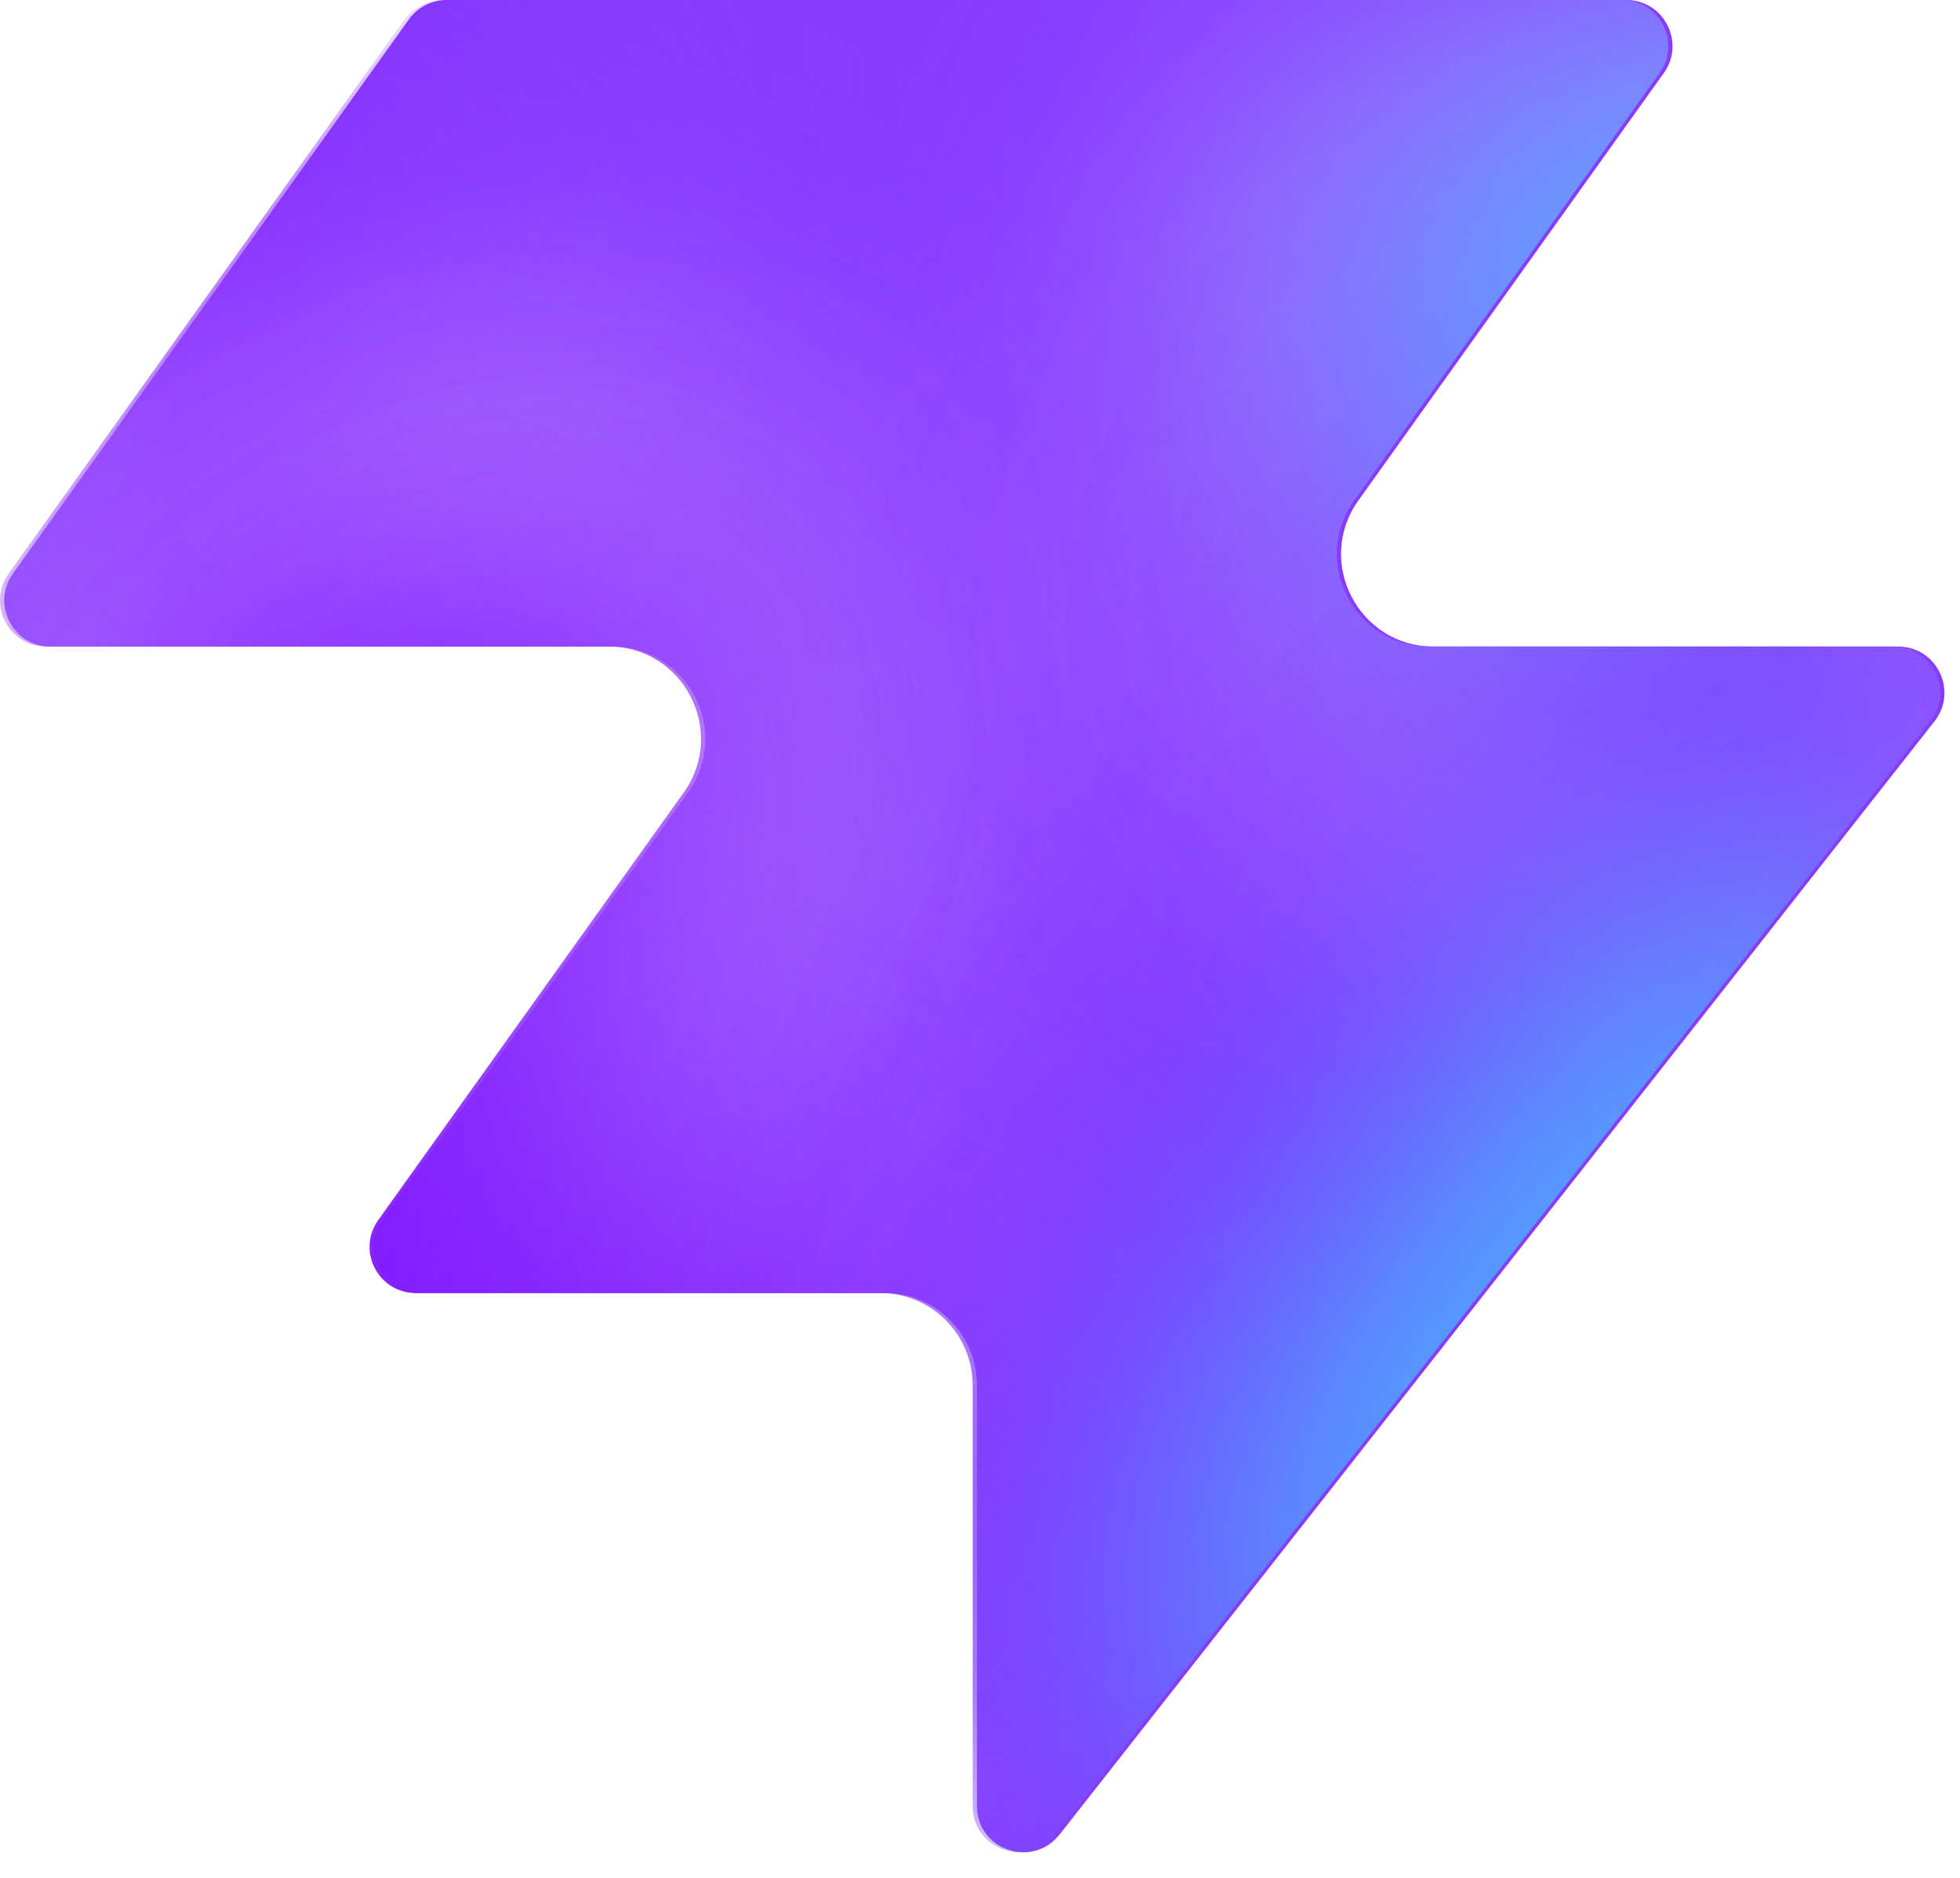
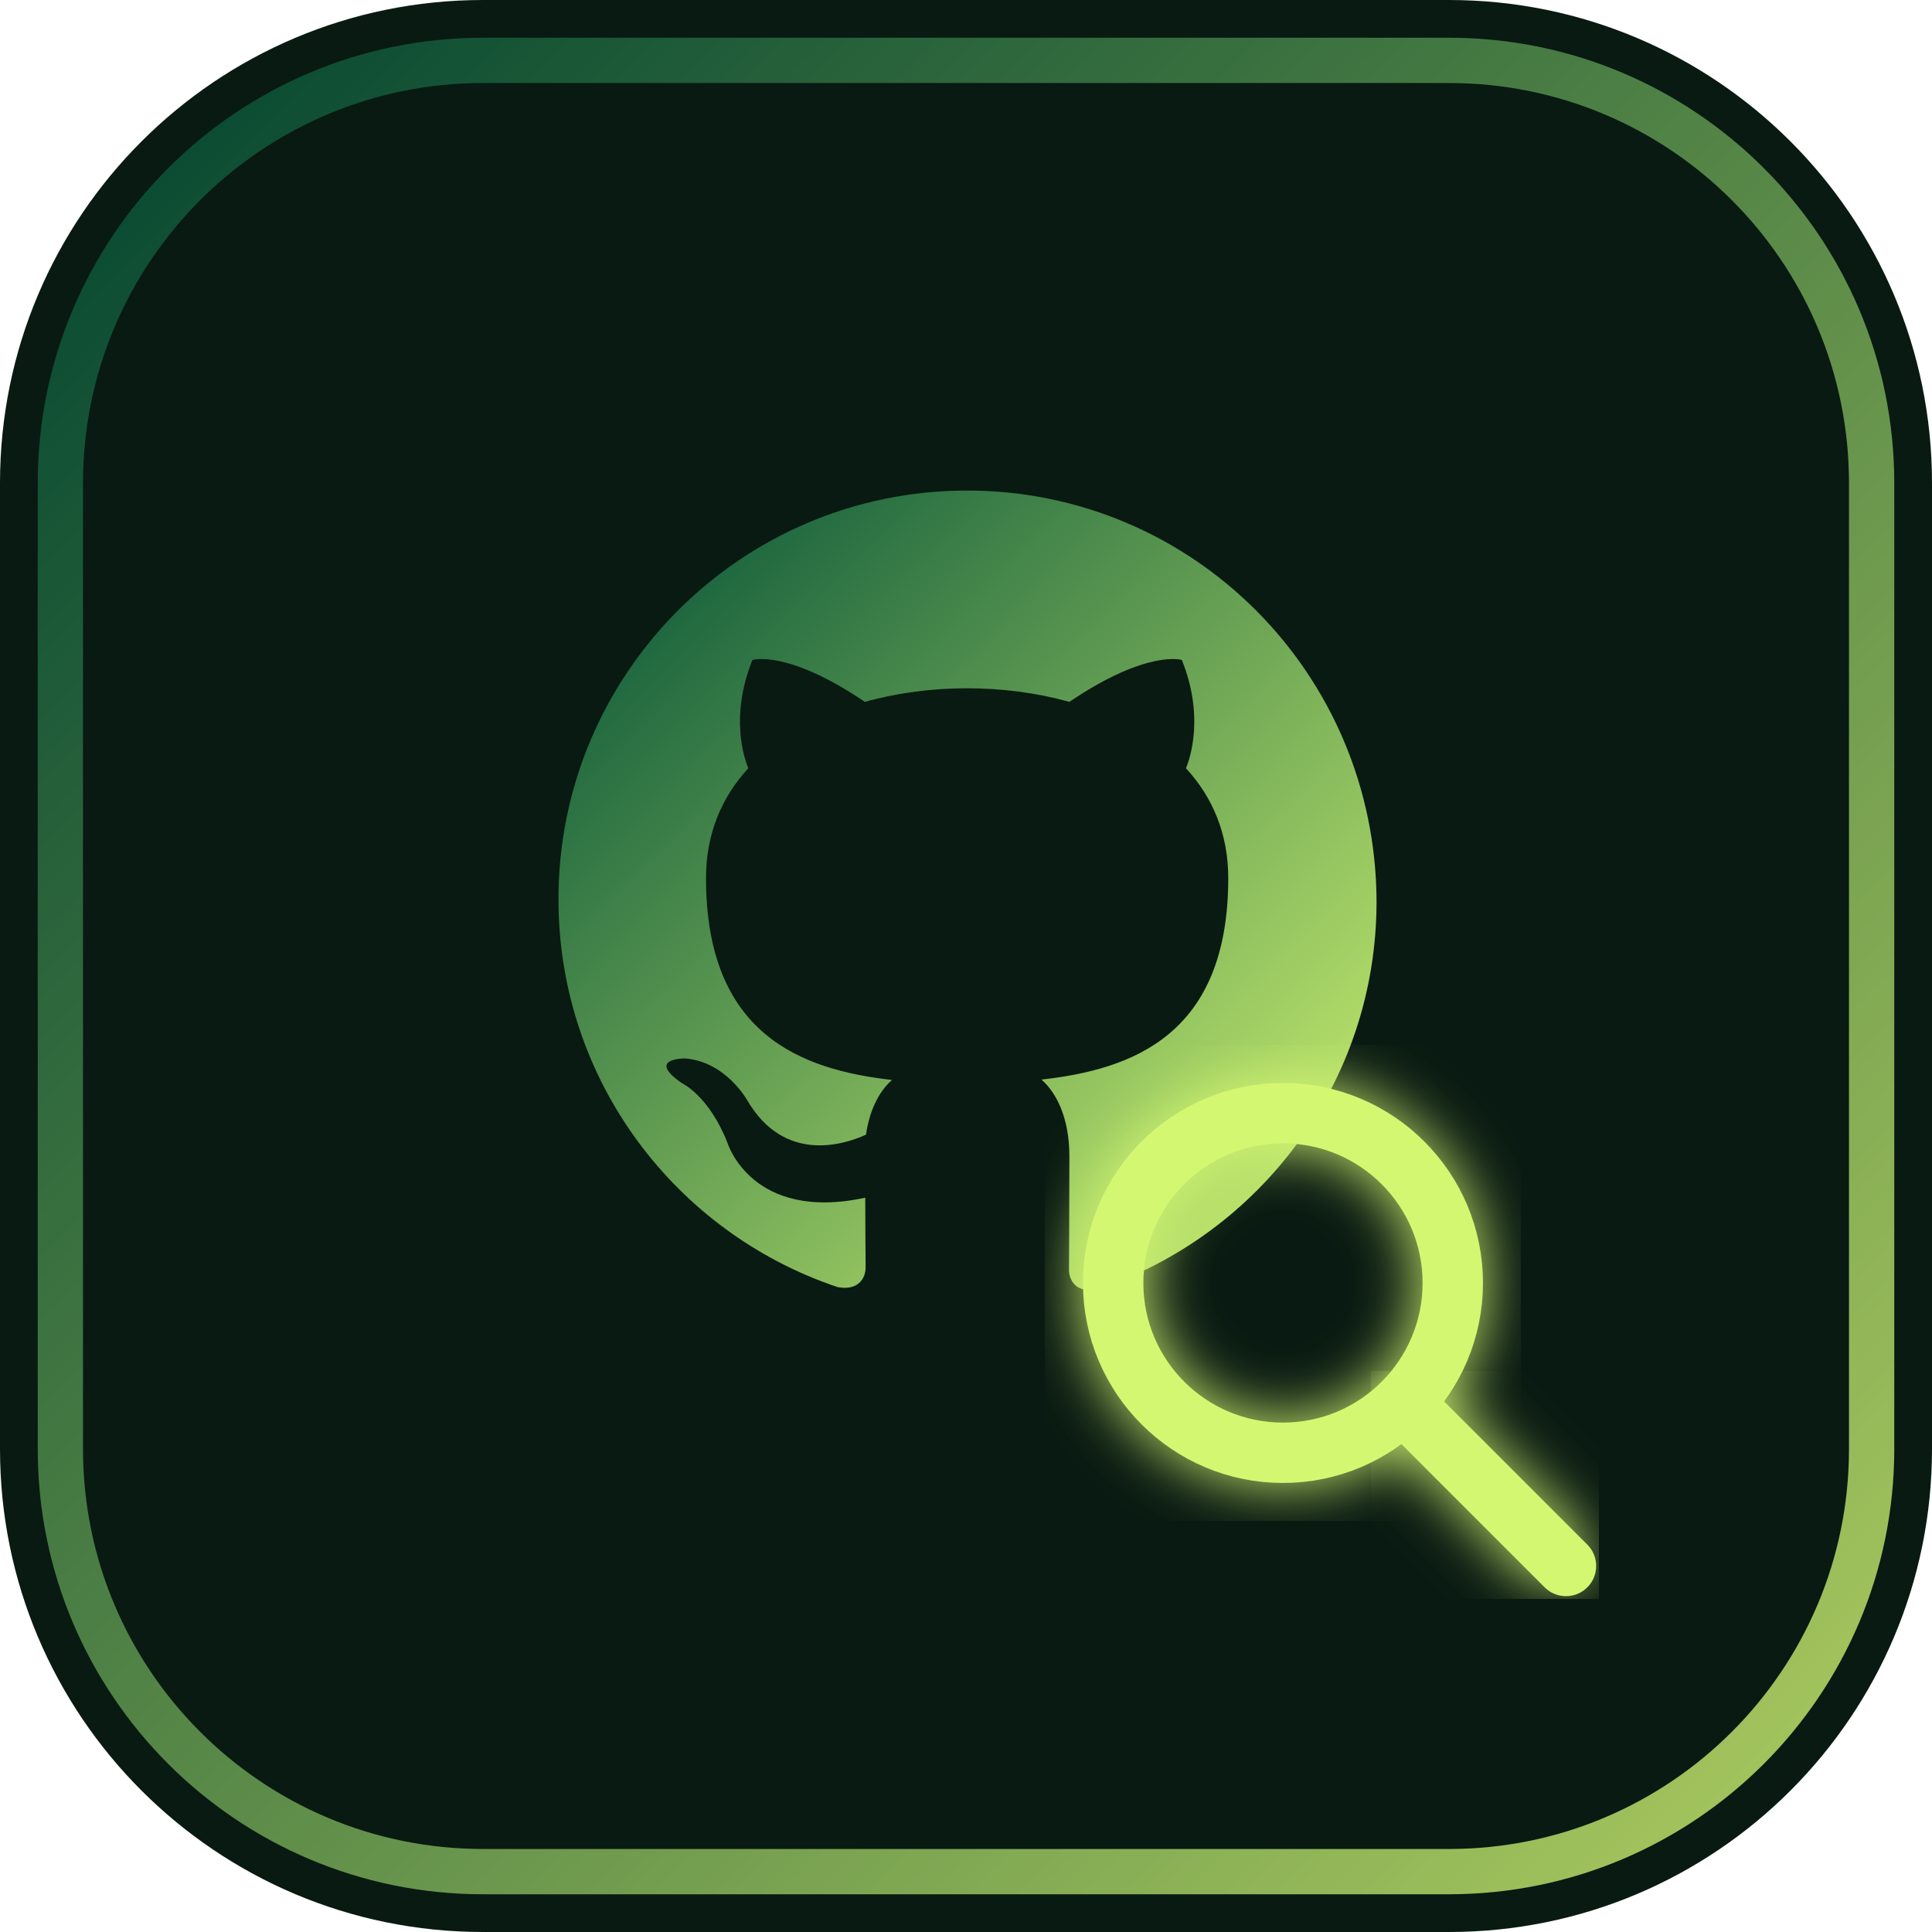
- <svg xmlns="http://www.w3.org/2000/svg" width="48" height="46" fill="none" viewBox="0 0 48 46">
-   <path fill="#863bff" d="M25.946 44.938c-.664.845-2.021.375-2.021-.698V33.937a2.26 2.26 0 0 0-2.262-2.262H10.287c-.92 0-1.456-1.04-.92-1.788l7.48-10.471c1.07-1.497 0-3.578-1.842-3.578H1.237c-.92 0-1.456-1.04-.92-1.788L10.013.474c.214-.297.556-.474.92-.474h28.894c.92 0 1.456 1.04.92 1.788l-7.48 10.471c-1.07 1.498 0 3.579 1.842 3.579h11.377c.943 0 1.473 1.088.89 1.83L25.947 44.94z" style="fill:#863bff;fill:color(display-p3 .525 .23 1);fill-opacity:1" />
-   <mask id="a" width="48" height="46" x="0" y="0" maskUnits="userSpaceOnUse" style="mask-type:alpha">
-     <path fill="#000" d="M25.842 44.938c-.664.844-2.021.375-2.021-.698V33.937a2.26 2.26 0 0 0-2.262-2.262H10.183c-.92 0-1.456-1.04-.92-1.788l7.48-10.471c1.07-1.498 0-3.579-1.842-3.579H1.133c-.92 0-1.456-1.04-.92-1.787L9.91.473c.214-.297.556-.474.92-.474h28.894c.92 0 1.456 1.04.92 1.788l-7.48 10.471c-1.07 1.498 0 3.578 1.842 3.578h11.377c.943 0 1.473 1.088.89 1.832L25.843 44.94z" style="fill:#000;fill-opacity:1" />
-   </mask>
-   <g mask="url(#a)">
-     <g filter="url(#b)">
-       <ellipse cx="5.508" cy="14.704" fill="#ede6ff" rx="5.508" ry="14.704" style="fill:#ede6ff;fill:color(display-p3 .927 .903 1);fill-opacity:1" transform="matrix(.00324 1 1 -.00324 -4.47 31.516)" />
-     </g>
-     <g filter="url(#c)">
-       <ellipse cx="10.399" cy="29.851" fill="#ede6ff" rx="10.399" ry="29.851" style="fill:#ede6ff;fill:color(display-p3 .927 .903 1);fill-opacity:1" transform="matrix(.00324 1 1 -.00324 -39.328 7.883)" />
-     </g>
-     <g filter="url(#d)">
-       <ellipse cx="5.508" cy="30.487" fill="#7e14ff" rx="5.508" ry="30.487" style="fill:#7e14ff;fill:color(display-p3 .492 .077 1);fill-opacity:1" transform="rotate(89.814 -25.913 -14.639)scale(1 -1)" />
-     </g>
-     <g filter="url(#e)">
-       <ellipse cx="5.508" cy="30.599" fill="#7e14ff" rx="5.508" ry="30.599" style="fill:#7e14ff;fill:color(display-p3 .492 .077 1);fill-opacity:1" transform="rotate(89.814 -32.644 -3.334)scale(1 -1)" />
-     </g>
-     <g filter="url(#f)">
-       <ellipse cx="5.508" cy="30.599" fill="#7e14ff" rx="5.508" ry="30.599" style="fill:#7e14ff;fill:color(display-p3 .492 .077 1);fill-opacity:1" transform="matrix(.00324 1 1 -.00324 -34.34 30.47)" />
-     </g>
-     <g filter="url(#g)">
-       <ellipse cx="14.072" cy="22.078" fill="#ede6ff" rx="14.072" ry="22.078" style="fill:#ede6ff;fill:color(display-p3 .927 .903 1);fill-opacity:1" transform="rotate(93.35 24.506 48.493)scale(-1 1)" />
-     </g>
-     <g filter="url(#h)">
-       <ellipse cx="3.47" cy="21.501" fill="#7e14ff" rx="3.47" ry="21.501" style="fill:#7e14ff;fill:color(display-p3 .492 .077 1);fill-opacity:1" transform="rotate(89.009 28.708 47.59)scale(-1 1)" />
-     </g>
-     <g filter="url(#i)">
-       <ellipse cx="3.47" cy="21.501" fill="#7e14ff" rx="3.47" ry="21.501" style="fill:#7e14ff;fill:color(display-p3 .492 .077 1);fill-opacity:1" transform="rotate(89.009 28.708 47.59)scale(-1 1)" />
-     </g>
-     <g filter="url(#j)">
-       <ellipse cx=".387" cy="8.972" fill="#7e14ff" rx="4.407" ry="29.108" style="fill:#7e14ff;fill:color(display-p3 .492 .077 1);fill-opacity:1" transform="rotate(39.51 .387 8.972)" />
-     </g>
-     <g filter="url(#k)">
-       <ellipse cx="47.523" cy="-6.092" fill="#7e14ff" rx="4.407" ry="29.108" style="fill:#7e14ff;fill:color(display-p3 .492 .077 1);fill-opacity:1" transform="rotate(37.892 47.523 -6.092)" />
-     </g>
-     <g filter="url(#l)">
-       <ellipse cx="41.412" cy="6.333" fill="#47bfff" rx="5.971" ry="9.665" style="fill:#47bfff;fill:color(display-p3 .28 .748 1);fill-opacity:1" transform="rotate(37.892 41.412 6.333)" />
-     </g>
-     <g filter="url(#m)">
-       <ellipse cx="-1.879" cy="38.332" fill="#7e14ff" rx="4.407" ry="29.108" style="fill:#7e14ff;fill:color(display-p3 .492 .077 1);fill-opacity:1" transform="rotate(37.892 -1.88 38.332)" />
-     </g>
-     <g filter="url(#n)">
-       <ellipse cx="-1.879" cy="38.332" fill="#7e14ff" rx="4.407" ry="29.108" style="fill:#7e14ff;fill:color(display-p3 .492 .077 1);fill-opacity:1" transform="rotate(37.892 -1.88 38.332)" />
-     </g>
-     <g filter="url(#o)">
-       <ellipse cx="35.651" cy="29.907" fill="#7e14ff" rx="4.407" ry="29.108" style="fill:#7e14ff;fill:color(display-p3 .492 .077 1);fill-opacity:1" transform="rotate(37.892 35.651 29.907)" />
-     </g>
-     <g filter="url(#p)">
-       <ellipse cx="38.418" cy="32.4" fill="#47bfff" rx="5.971" ry="15.297" style="fill:#47bfff;fill:color(display-p3 .28 .748 1);fill-opacity:1" transform="rotate(37.892 38.418 32.4)" />
-     </g>
-   </g>
+ <svg xmlns="http://www.w3.org/2000/svg" viewBox="0 0 512 512" width="100%" height="100%">
  <defs>
-     <filter id="b" width="60.045" height="41.654" x="-19.77" y="16.149" color-interpolation-filters="sRGB" filterUnits="userSpaceOnUse">
-       <feFlood flood-opacity="0" result="BackgroundImageFix" />
-       <feBlend in="SourceGraphic" in2="BackgroundImageFix" result="shape" />
-       <feGaussianBlur result="effect1_foregroundBlur_2002_17158" stdDeviation="7.659" />
-     </filter>
-     <filter id="c" width="90.34" height="51.437" x="-54.613" y="-7.533" color-interpolation-filters="sRGB" filterUnits="userSpaceOnUse">
-       <feFlood flood-opacity="0" result="BackgroundImageFix" />
-       <feBlend in="SourceGraphic" in2="BackgroundImageFix" result="shape" />
-       <feGaussianBlur result="effect1_foregroundBlur_2002_17158" stdDeviation="7.659" />
-     </filter>
-     <filter id="d" width="79.355" height="29.4" x="-49.64" y="2.03" color-interpolation-filters="sRGB" filterUnits="userSpaceOnUse">
-       <feFlood flood-opacity="0" result="BackgroundImageFix" />
-       <feBlend in="SourceGraphic" in2="BackgroundImageFix" result="shape" />
-       <feGaussianBlur result="effect1_foregroundBlur_2002_17158" stdDeviation="4.596" />
-     </filter>
-     <filter id="e" width="79.579" height="29.4" x="-45.045" y="20.029" color-interpolation-filters="sRGB" filterUnits="userSpaceOnUse">
-       <feFlood flood-opacity="0" result="BackgroundImageFix" />
-       <feBlend in="SourceGraphic" in2="BackgroundImageFix" result="shape" />
-       <feGaussianBlur result="effect1_foregroundBlur_2002_17158" stdDeviation="4.596" />
-     </filter>
-     <filter id="f" width="79.579" height="29.4" x="-43.513" y="21.178" color-interpolation-filters="sRGB" filterUnits="userSpaceOnUse">
-       <feFlood flood-opacity="0" result="BackgroundImageFix" />
-       <feBlend in="SourceGraphic" in2="BackgroundImageFix" result="shape" />
-       <feGaussianBlur result="effect1_foregroundBlur_2002_17158" stdDeviation="4.596" />
-     </filter>
-     <filter id="g" width="74.749" height="58.852" x="15.756" y="-17.901" color-interpolation-filters="sRGB" filterUnits="userSpaceOnUse">
-       <feFlood flood-opacity="0" result="BackgroundImageFix" />
-       <feBlend in="SourceGraphic" in2="BackgroundImageFix" result="shape" />
-       <feGaussianBlur result="effect1_foregroundBlur_2002_17158" stdDeviation="7.659" />
-     </filter>
-     <filter id="h" width="61.377" height="25.362" x="23.548" y="2.284" color-interpolation-filters="sRGB" filterUnits="userSpaceOnUse">
-       <feFlood flood-opacity="0" result="BackgroundImageFix" />
-       <feBlend in="SourceGraphic" in2="BackgroundImageFix" result="shape" />
-       <feGaussianBlur result="effect1_foregroundBlur_2002_17158" stdDeviation="4.596" />
-     </filter>
-     <filter id="i" width="61.377" height="25.362" x="23.548" y="2.284" color-interpolation-filters="sRGB" filterUnits="userSpaceOnUse">
-       <feFlood flood-opacity="0" result="BackgroundImageFix" />
-       <feBlend in="SourceGraphic" in2="BackgroundImageFix" result="shape" />
-       <feGaussianBlur result="effect1_foregroundBlur_2002_17158" stdDeviation="4.596" />
-     </filter>
-     <filter id="j" width="56.045" height="63.649" x="-27.636" y="-22.853" color-interpolation-filters="sRGB" filterUnits="userSpaceOnUse">
-       <feFlood flood-opacity="0" result="BackgroundImageFix" />
-       <feBlend in="SourceGraphic" in2="BackgroundImageFix" result="shape" />
-       <feGaussianBlur result="effect1_foregroundBlur_2002_17158" stdDeviation="4.596" />
-     </filter>
-     <filter id="k" width="54.814" height="64.646" x="20.116" y="-38.415" color-interpolation-filters="sRGB" filterUnits="userSpaceOnUse">
-       <feFlood flood-opacity="0" result="BackgroundImageFix" />
-       <feBlend in="SourceGraphic" in2="BackgroundImageFix" result="shape" />
-       <feGaussianBlur result="effect1_foregroundBlur_2002_17158" stdDeviation="4.596" />
-     </filter>
-     <filter id="l" width="33.541" height="35.313" x="24.641" y="-11.323" color-interpolation-filters="sRGB" filterUnits="userSpaceOnUse">
-       <feFlood flood-opacity="0" result="BackgroundImageFix" />
-       <feBlend in="SourceGraphic" in2="BackgroundImageFix" result="shape" />
-       <feGaussianBlur result="effect1_foregroundBlur_2002_17158" stdDeviation="4.596" />
-     </filter>
-     <filter id="m" width="54.814" height="64.646" x="-29.286" y="6.009" color-interpolation-filters="sRGB" filterUnits="userSpaceOnUse">
-       <feFlood flood-opacity="0" result="BackgroundImageFix" />
-       <feBlend in="SourceGraphic" in2="BackgroundImageFix" result="shape" />
-       <feGaussianBlur result="effect1_foregroundBlur_2002_17158" stdDeviation="4.596" />
-     </filter>
-     <filter id="n" width="54.814" height="64.646" x="-29.286" y="6.009" color-interpolation-filters="sRGB" filterUnits="userSpaceOnUse">
-       <feFlood flood-opacity="0" result="BackgroundImageFix" />
-       <feBlend in="SourceGraphic" in2="BackgroundImageFix" result="shape" />
-       <feGaussianBlur result="effect1_foregroundBlur_2002_17158" stdDeviation="4.596" />
-     </filter>
-     <filter id="o" width="54.814" height="64.646" x="8.244" y="-2.416" color-interpolation-filters="sRGB" filterUnits="userSpaceOnUse">
-       <feFlood flood-opacity="0" result="BackgroundImageFix" />
-       <feBlend in="SourceGraphic" in2="BackgroundImageFix" result="shape" />
-       <feGaussianBlur result="effect1_foregroundBlur_2002_17158" stdDeviation="4.596" />
-     </filter>
-     <filter id="p" width="39.409" height="43.623" x="18.713" y="10.588" color-interpolation-filters="sRGB" filterUnits="userSpaceOnUse">
-       <feFlood flood-opacity="0" result="BackgroundImageFix" />
-       <feBlend in="SourceGraphic" in2="BackgroundImageFix" result="shape" />
-       <feGaussianBlur result="effect1_foregroundBlur_2002_17158" stdDeviation="4.596" />
+     <linearGradient id="gitAnalyzeGrad" x1="0%" y1="0%" x2="100%" y2="100%">
+       <stop offset="0%" stop-color="#004F37" />
+       <stop offset="100%" stop-color="#D4F772" />
+     </linearGradient>
+     <filter id="glow" x="-20%" y="-20%" width="140%" height="140%">
+       <feGaussianBlur stdDeviation="8" result="blur" />
+       <feComposite in="SourceGraphic" in2="blur" operator="over" />
    </filter>
  </defs>
+   <rect width="512" height="512" rx="128" fill="#091A12" />
+   <rect x="16" y="16" width="480" height="480" rx="112" fill="none" stroke="url(#gitAnalyzeGrad)" stroke-width="12" opacity="0.8" />
+   <g transform="translate(128, 110) scale(10)" fill="url(#gitAnalyzeGrad)">
+     <path d="M12.83 2C6.85 2 2 6.85 2 12.83c0 4.79 3.1 8.84 7.4 10.28.54.1.74-.23.74-.52 0-.26-.01-.94-.01-1.85-3.01.65-3.65-1.45-3.65-1.45-.49-1.25-1.2-1.58-1.2-1.58-.98-.67.07-.66.07-.66 1.09.08 1.66 1.12 1.66 1.12.97 1.65 2.53 1.18 3.14.9.1-.7.38-1.18.69-1.45-2.4-.27-4.93-1.2-4.93-5.35 0-1.18.42-2.15 1.12-2.91-.11-.27-.49-1.38.11-2.87 0 0 .91-.29 2.98 1.11.86-.24 1.79-.36 2.71-.36.92 0 1.85.12 2.71.36 2.07-1.4 2.98-1.11 2.98-1.11.6 1.49.22 2.6.11 2.87.7.76 1.12 1.73 1.12 2.91 0 4.16-2.54 5.07-4.95 5.34.39.34.74 1.01.74 2.03 0 1.47-.01 2.65-.01 3.01 0 .29.2.63.75.52 4.3-1.44 7.4-5.49 7.4-10.28C23.66 6.85 18.81 2 12.83 2z" />
+   </g>
+   <circle cx="340" cy="340" r="45" fill="none" stroke="#D4F772" stroke-width="16" filter="url(#glow)" />
+   <line x1="372" y1="372" x2="415" y2="415" stroke="#D4F772" stroke-width="16" stroke-linecap="round" filter="url(#glow)" />
</svg>
